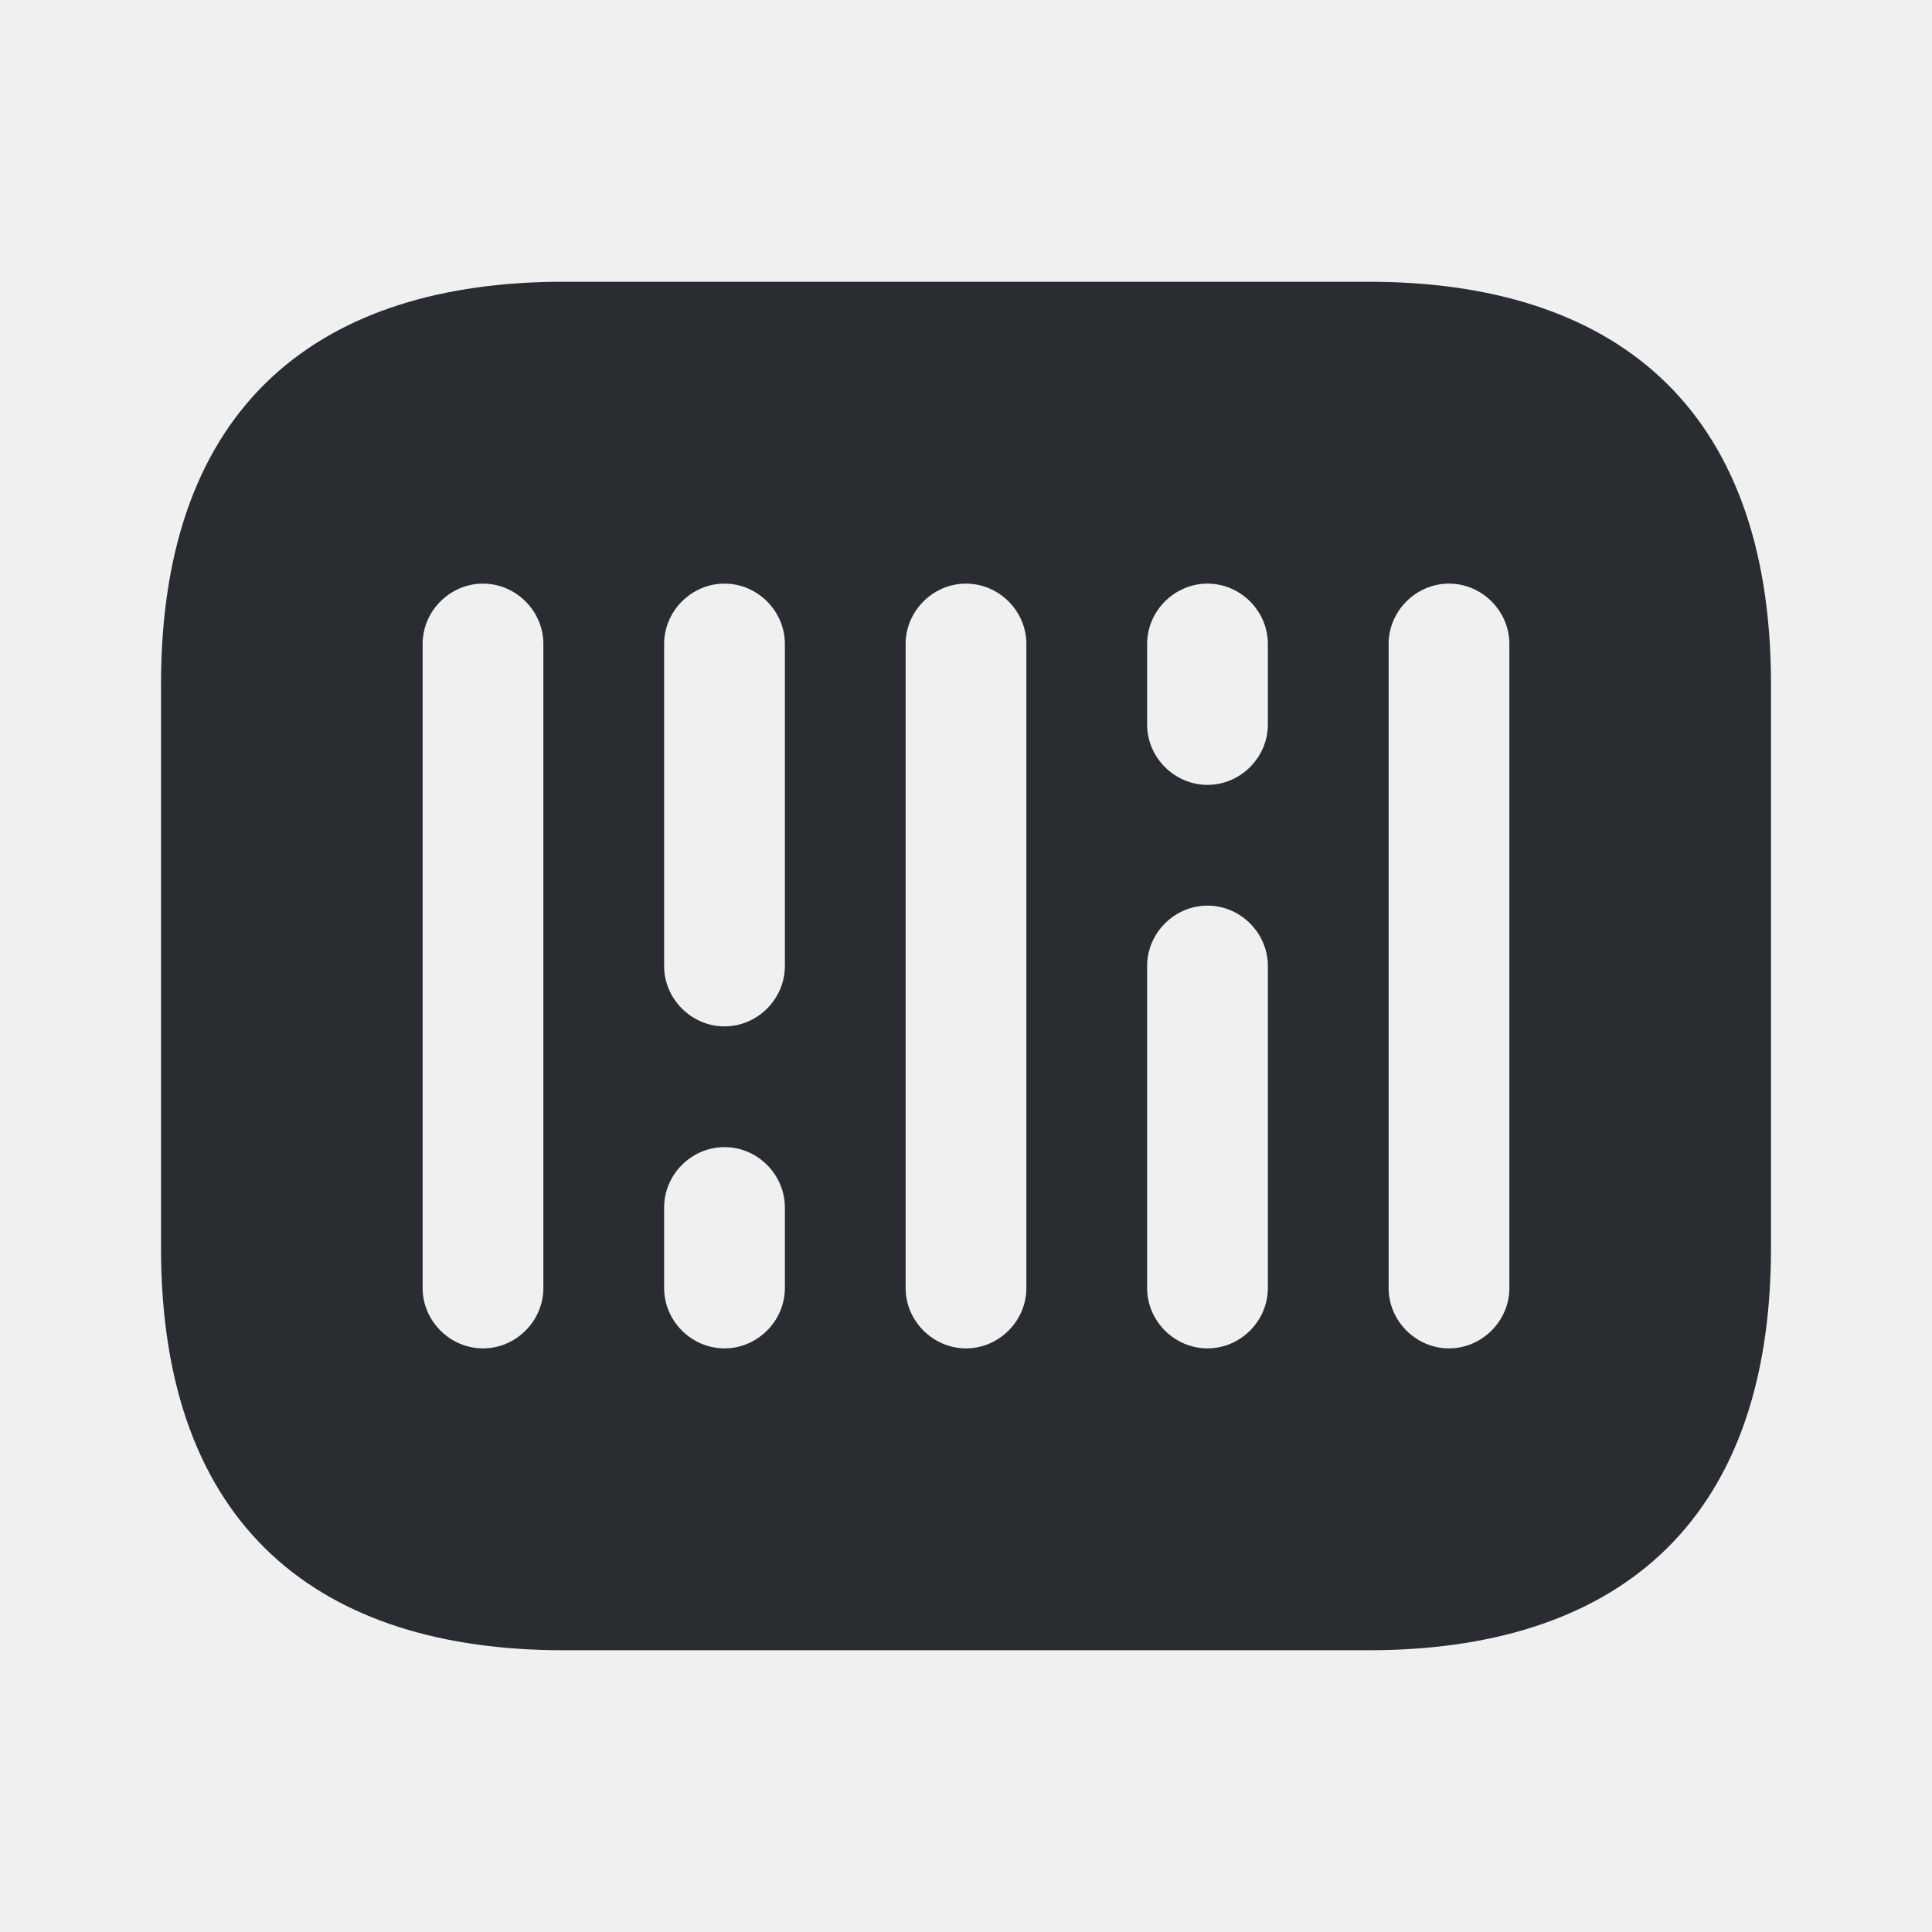
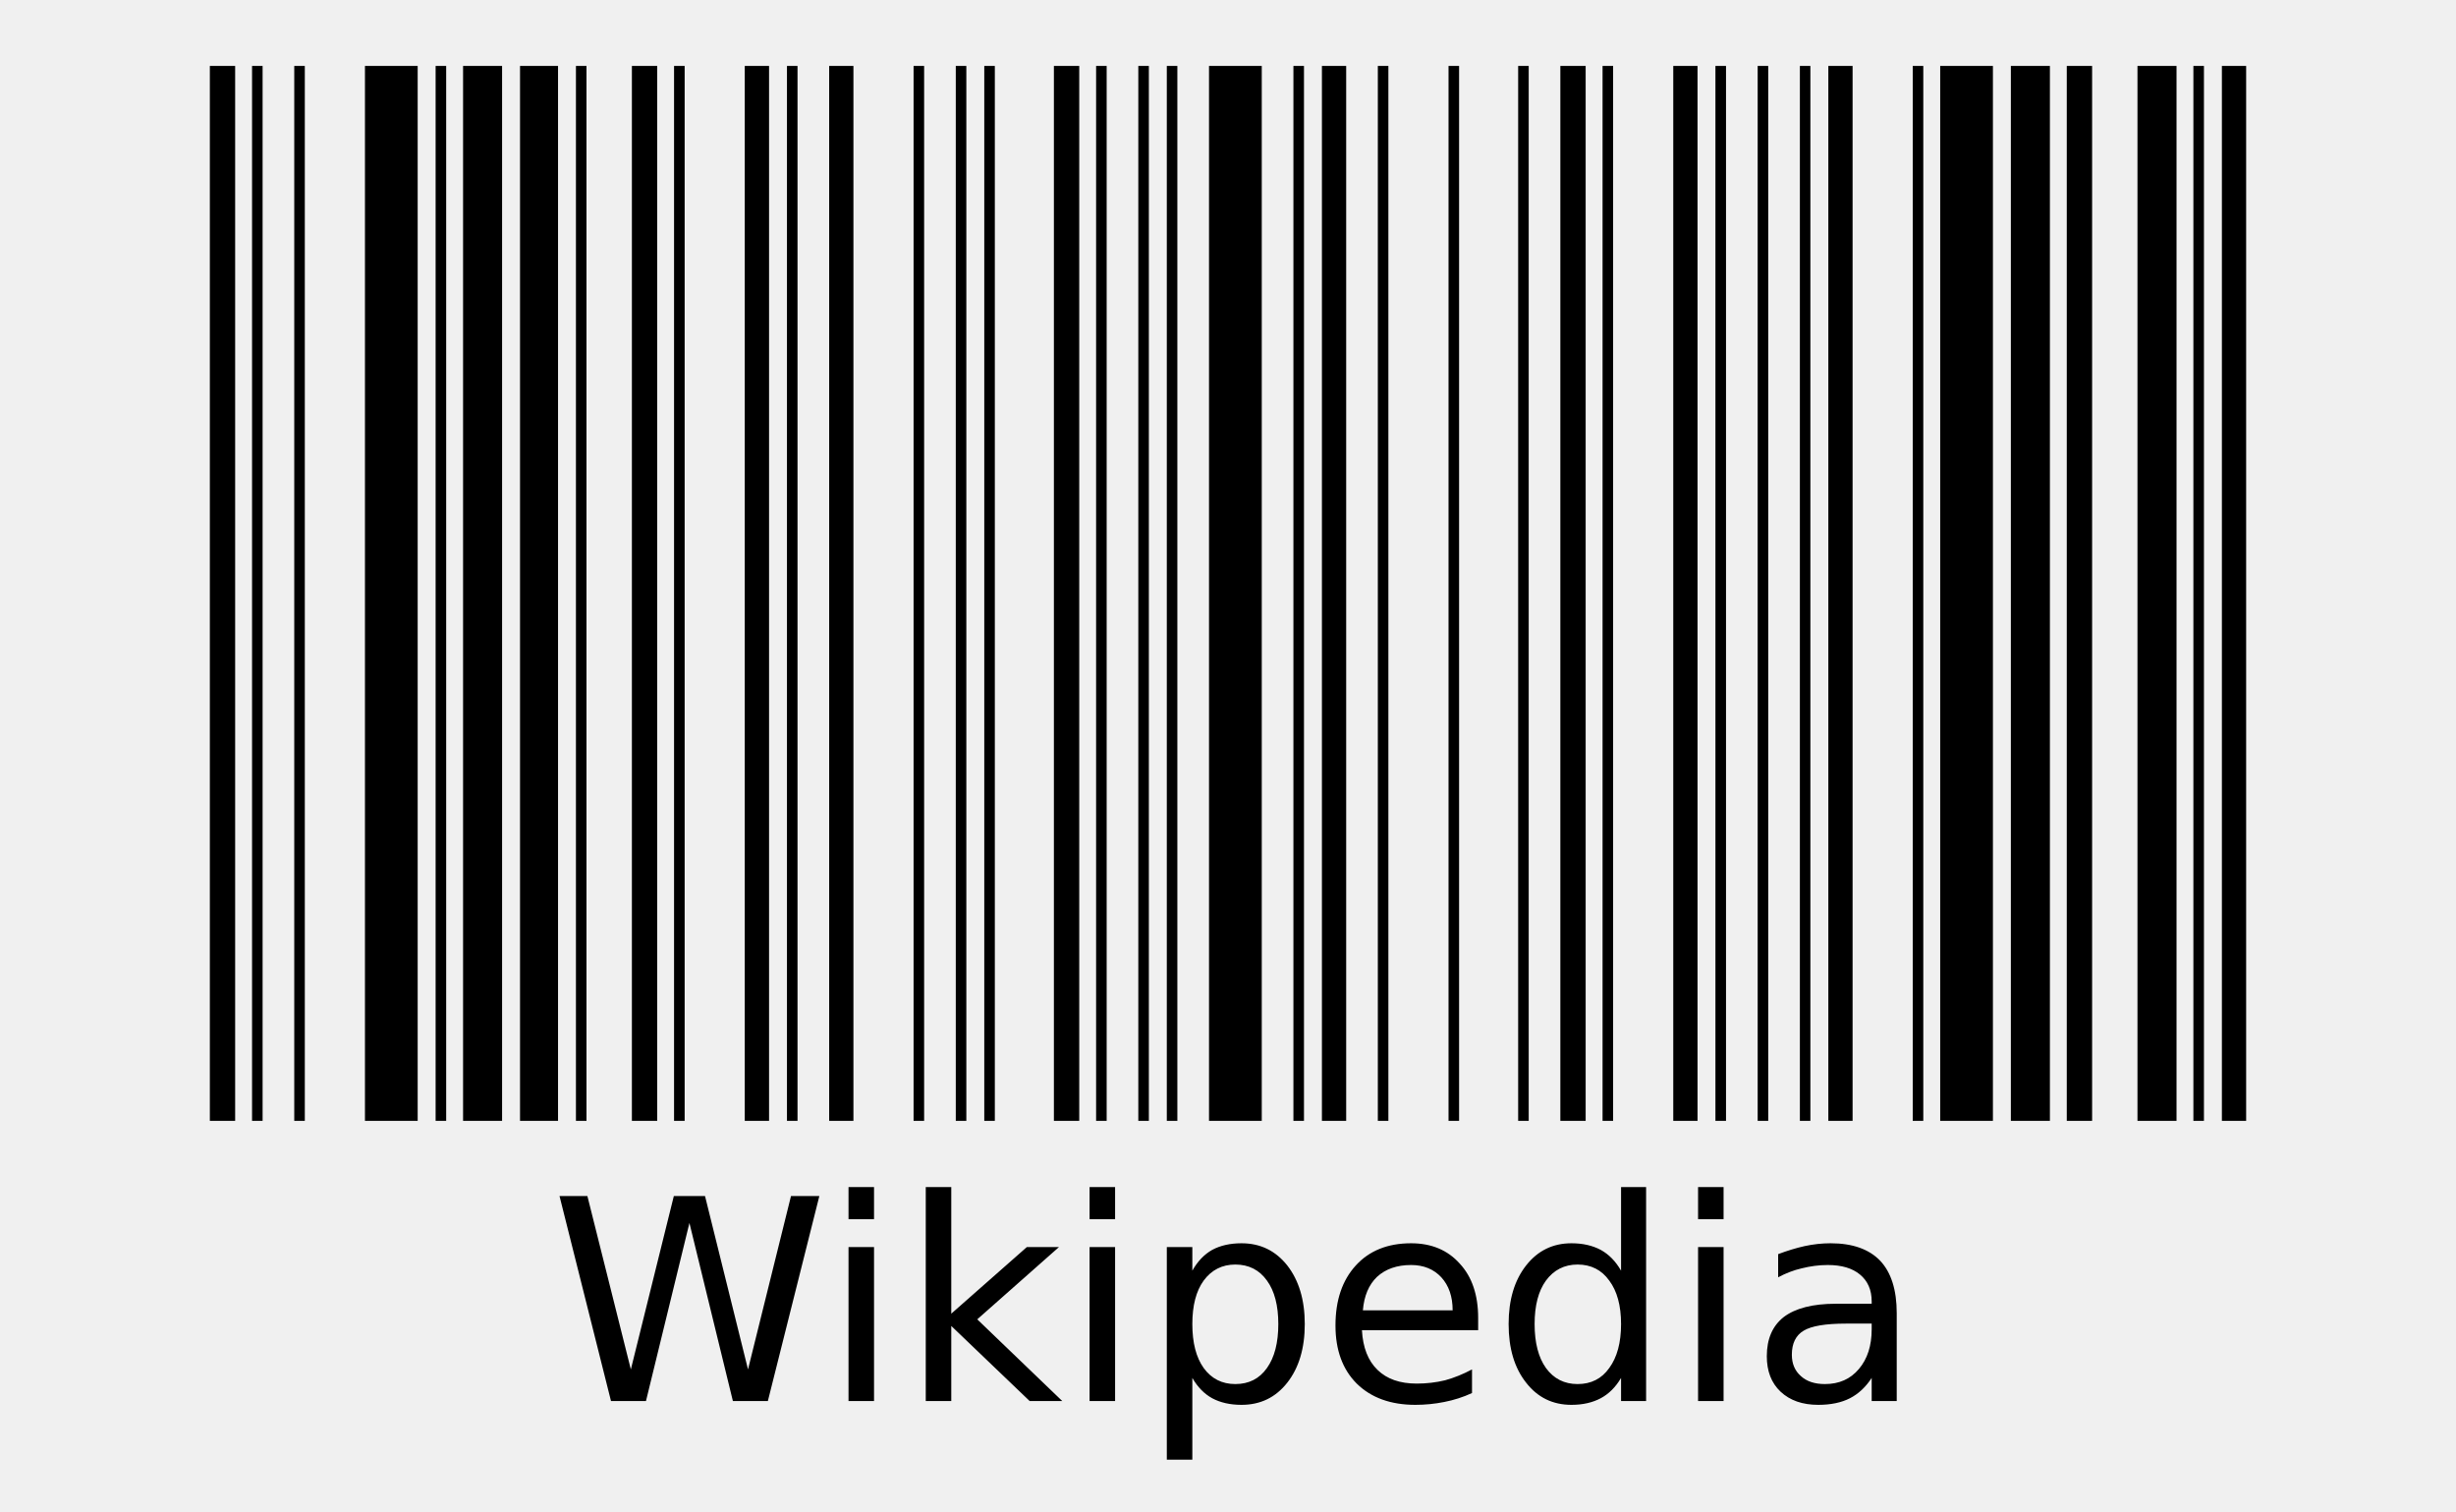
- <svg xmlns="http://www.w3.org/2000/svg" width="24" height="24" viewBox="0 0 24 24" fill="none">
-   <path d="M17 3.5H7C4 3.5 2 5 2 8.5V15.5C2 19 4 20.5 7 20.5H17C20 20.5 22 19 22 15.5V8.5C22 5 20 3.5 17 3.5ZM6.75 16C6.75 16.41 6.41 16.75 6 16.75C5.59 16.75 5.25 16.41 5.25 16V8C5.25 7.59 5.59 7.25 6 7.25C6.41 7.25 6.75 7.59 6.75 8V16ZM9.75 16C9.75 16.41 9.41 16.75 9 16.75C8.59 16.75 8.25 16.41 8.25 16V15C8.25 14.59 8.59 14.25 9 14.25C9.41 14.25 9.75 14.59 9.75 15V16ZM9.75 12C9.75 12.41 9.41 12.75 9 12.75C8.59 12.75 8.25 12.41 8.25 12V8C8.25 7.59 8.59 7.25 9 7.25C9.41 7.25 9.75 7.59 9.75 8V12ZM12.75 16C12.75 16.41 12.41 16.75 12 16.75C11.59 16.75 11.25 16.41 11.25 16V8C11.25 7.59 11.59 7.25 12 7.25C12.41 7.25 12.75 7.59 12.75 8V16ZM15.75 16C15.75 16.41 15.41 16.75 15 16.75C14.59 16.75 14.25 16.41 14.25 16V12C14.25 11.59 14.59 11.25 15 11.25C15.41 11.25 15.75 11.59 15.75 12V16ZM15.75 9C15.75 9.41 15.41 9.75 15 9.75C14.59 9.75 14.25 9.41 14.25 9V8C14.25 7.59 14.59 7.25 15 7.25C15.41 7.25 15.75 7.59 15.75 8V9ZM18.75 16C18.75 16.41 18.41 16.75 18 16.75C17.59 16.75 17.25 16.41 17.25 16V8C17.25 7.59 17.59 7.25 18 7.25C18.41 7.25 18.75 7.59 18.75 8V16Z" fill="#292D32" />
+ <svg xmlns="http://www.w3.org/2000/svg" xml:space="preserve" width="181.553" height="111.754" style="shape-rendering:geometricPrecision; text-rendering:geometricPrecision; image-rendering:optimizeQuality; fill-rule:evenodd; clip-rule:evenodd" viewBox="0 0 75 50" id="svg2" version="1.0">
+   <defs id="defs4">
+     <style type="text/css" id="style6">
+ 
+     .fil3 {fill:none}
+     .fil1 {fill:black}
+     .fil0 {fill:white}
+     .fil2 {fill:black;fill-rule:nonzero}
+ 
+   </style>
+     <clipPath id="id0">
+       <rect x="8" y="8" width="56" height="31" id="rect9" />
+     </clipPath>
+   </defs>
+   <polygon class="fil1" points="11.825,8.775 12.434,8.775 12.434,34.169 11.825,34.169 11.825,8.775 " id="polygon17" style="fill:#000000" transform="matrix(1.373883,0,0,1.373883,-12.42017,-9.875516)" />
+   <polygon class="fil1" points="12.841,8.775 13.095,8.775 13.095,34.169 12.841,34.169 12.841,8.775 " id="polygon19" style="fill:#000000" transform="matrix(1.373883,0,0,1.373883,-12.42017,-9.875516)" />
+   <polygon class="fil1" points="13.857,8.775 14.111,8.775 14.111,34.169 13.857,34.169 13.857,8.775 " id="polygon21" style="fill:#000000" transform="matrix(1.373883,0,0,1.373883,-12.42017,-9.875516)" />
+   <polygon class="fil1" points="15.559,8.775 16.828,8.775 16.828,34.169 15.559,34.169 15.559,8.775 " id="polygon23" style="fill:#000000" transform="matrix(1.373883,0,0,1.373883,-12.42017,-9.875516)" />
+   <polygon class="fil1" points="17.26,8.775 17.514,8.775 17.514,34.169 17.26,34.169 17.26,8.775 " id="polygon25" style="fill:#000000" transform="matrix(1.373883,0,0,1.373883,-12.42017,-9.875516)" />
+   <polygon class="fil1" points="17.921,8.775 18.86,8.775 18.86,34.169 17.921,34.169 17.921,8.775 " id="polygon27" style="fill:#000000" transform="matrix(1.373883,0,0,1.373883,-12.42017,-9.875516)" />
+   <polygon class="fil1" points="19.292,8.775 20.207,8.775 20.207,34.169 19.292,34.169 19.292,8.775 " id="polygon29" style="fill:#000000" transform="matrix(1.373883,0,0,1.373883,-12.42017,-9.875516)" />
+   <polygon class="fil1" points="20.638,8.775 20.892,8.775 20.892,34.169 20.638,34.169 20.638,8.775 " id="polygon31" style="fill:#000000" transform="matrix(1.373883,0,0,1.373883,-12.42017,-9.875516)" />
+   <polygon class="fil1" points="21.985,8.775 22.594,8.775 22.594,34.169 21.985,34.169 21.985,8.775 " id="polygon33" style="fill:#000000" transform="matrix(1.373883,0,0,1.373883,-12.42017,-9.875516)" />
+   <polygon class="fil1" points="23,8.775 23.255,8.775 23.255,34.169 23,34.169 23,8.775 " id="polygon35" style="fill:#000000" transform="matrix(1.373883,0,0,1.373883,-12.42017,-9.875516)" />
+   <polygon class="fil1" points="24.702,8.775 25.287,8.775 25.287,34.169 24.702,34.169 24.702,8.775 " id="polygon37" style="fill:#000000" transform="matrix(1.373883,0,0,1.373883,-12.42017,-9.875516)" />
+   <polygon class="fil1" points="25.718,8.775 25.972,8.775 25.972,34.169 25.718,34.169 25.718,8.775 " id="polygon39" style="fill:#000000" transform="matrix(1.373883,0,0,1.373883,-12.42017,-9.875516)" />
+   <polygon class="fil1" points="26.734,8.775 27.318,8.775 27.318,34.169 26.734,34.169 26.734,8.775 " id="polygon41" style="fill:#000000" transform="matrix(1.373883,0,0,1.373883,-12.42017,-9.875516)" />
+   <polygon class="fil1" points="28.766,8.775 29.02,8.775 29.02,34.169 28.766,34.169 28.766,8.775 " id="polygon43" style="fill:#000000" transform="matrix(1.373883,0,0,1.373883,-12.42017,-9.875516)" />
+   <polygon class="fil1" points="29.782,8.775 30.036,8.775 30.036,34.169 29.782,34.169 29.782,8.775 " id="polygon45" style="fill:#000000" transform="matrix(1.373883,0,0,1.373883,-12.42017,-9.875516)" />
+   <polygon class="fil1" points="30.468,8.775 30.722,8.775 30.722,34.169 30.468,34.169 30.468,8.775 " id="polygon47" style="fill:#000000" transform="matrix(1.373883,0,0,1.373883,-12.42017,-9.875516)" />
+   <polygon class="fil1" points="32.144,8.775 32.754,8.775 32.754,34.169 32.144,34.169 32.144,8.775 " id="polygon49" style="fill:#000000" transform="matrix(1.373883,0,0,1.373883,-12.42017,-9.875516)" />
+   <polygon class="fil1" points="33.16,8.775 33.414,8.775 33.414,34.169 33.16,34.169 33.16,8.775 " id="polygon51" style="fill:#000000" transform="matrix(1.373883,0,0,1.373883,-12.42017,-9.875516)" />
+   <polygon class="fil1" points="34.176,8.775 34.43,8.775 34.43,34.169 34.176,34.169 34.176,8.775 " id="polygon53" style="fill:#000000" transform="matrix(1.373883,0,0,1.373883,-12.42017,-9.875516)" />
+   <polygon class="fil1" points="34.862,8.775 35.116,8.775 35.116,34.169 34.862,34.169 34.862,8.775 " id="polygon55" style="fill:#000000" transform="matrix(1.373883,0,0,1.373883,-12.42017,-9.875516)" />
+   <polygon class="fil1" points="35.878,8.775 37.148,8.775 37.148,34.169 35.878,34.169 35.878,8.775 " id="polygon57" style="fill:#000000" transform="matrix(1.373883,0,0,1.373883,-12.42017,-9.875516)" />
+   <polygon class="fil1" points="37.91,8.775 38.164,8.775 38.164,34.169 37.91,34.169 37.91,8.775 " id="polygon59" style="fill:#000000" transform="matrix(1.373883,0,0,1.373883,-12.42017,-9.875516)" />
+   <polygon class="fil1" points="38.596,8.775 39.18,8.775 39.18,34.169 38.596,34.169 38.596,8.775 " id="polygon61" style="fill:#000000" transform="matrix(1.373883,0,0,1.373883,-12.42017,-9.875516)" />
+   <polygon class="fil1" points="39.942,8.775 40.196,8.775 40.196,34.169 39.942,34.169 39.942,8.775 " id="polygon63" style="fill:#000000" transform="matrix(1.373883,0,0,1.373883,-12.42017,-9.875516)" />
+   <polygon class="fil1" points="41.644,8.775 41.898,8.775 41.898,34.169 41.644,34.169 41.644,8.775 " id="polygon65" style="fill:#000000" transform="matrix(1.373883,0,0,1.373883,-12.42017,-9.875516)" />
+   <polygon class="fil1" points="43.32,8.775 43.574,8.775 43.574,34.169 43.32,34.169 43.32,8.775 " id="polygon67" style="fill:#000000" transform="matrix(1.373883,0,0,1.373883,-12.42017,-9.875516)" />
+   <polygon class="fil1" points="44.336,8.775 44.945,8.775 44.945,34.169 44.336,34.169 44.336,8.775 " id="polygon69" style="fill:#000000" transform="matrix(1.373883,0,0,1.373883,-12.42017,-9.875516)" />
+   <polygon class="fil1" points="45.352,8.775 45.606,8.775 45.606,34.169 45.352,34.169 45.352,8.775 " id="polygon71" style="fill:#000000" transform="matrix(1.373883,0,0,1.373883,-12.42017,-9.875516)" />
+   <polygon class="fil1" points="47.054,8.775 47.638,8.775 47.638,34.169 47.054,34.169 47.054,8.775 " id="polygon73" style="fill:#000000" transform="matrix(1.373883,0,0,1.373883,-12.42017,-9.875516)" />
+   <polygon class="fil1" points="48.069,8.775 48.324,8.775 48.324,34.169 48.069,34.169 48.069,8.775 " id="polygon75" style="fill:#000000" transform="matrix(1.373883,0,0,1.373883,-12.42017,-9.875516)" />
+   <polygon class="fil1" points="49.086,8.775 49.34,8.775 49.34,34.169 49.086,34.169 49.086,8.775 " id="polygon77" style="fill:#000000" transform="matrix(1.373883,0,0,1.373883,-12.42017,-9.875516)" />
+   <polygon class="fil1" points="50.102,8.775 50.355,8.775 50.355,34.169 50.102,34.169 50.102,8.775 " id="polygon79" style="fill:#000000" transform="matrix(1.373883,0,0,1.373883,-12.42017,-9.875516)" />
+   <polygon class="fil1" points="50.787,8.775 51.371,8.775 51.371,34.169 50.787,34.169 50.787,8.775 " id="polygon81" style="fill:#000000" transform="matrix(1.373883,0,0,1.373883,-12.42017,-9.875516)" />
+   <polygon class="fil1" points="52.819,8.775 53.073,8.775 53.073,34.169 52.819,34.169 52.819,8.775 " id="polygon83" style="fill:#000000" transform="matrix(1.373883,0,0,1.373883,-12.42017,-9.875516)" />
+   <polygon class="fil1" points="53.48,8.775 54.749,8.775 54.749,34.169 53.48,34.169 53.48,8.775 " id="polygon85" style="fill:#000000" transform="matrix(1.373883,0,0,1.373883,-12.42017,-9.875516)" />
+   <polygon class="fil1" points="55.181,8.775 56.121,8.775 56.121,34.169 55.181,34.169 55.181,8.775 " id="polygon87" style="fill:#000000" transform="matrix(1.373883,0,0,1.373883,-12.42017,-9.875516)" />
+   <polygon class="fil1" points="56.527,8.775 57.137,8.775 57.137,34.169 56.527,34.169 56.527,8.775 " id="polygon89" style="fill:#000000" transform="matrix(1.373883,0,0,1.373883,-12.42017,-9.875516)" />
+   <polygon class="fil1" points="58.229,8.775 59.169,8.775 59.169,34.169 58.229,34.169 58.229,8.775 " id="polygon91" style="fill:#000000" transform="matrix(1.373883,0,0,1.373883,-12.42017,-9.875516)" />
+   <polygon class="fil1" points="59.575,8.775 59.829,8.775 59.829,34.169 59.575,34.169 59.575,8.775 " id="polygon93" style="fill:#000000" transform="matrix(1.373883,0,0,1.373883,-12.42017,-9.875516)" />
+   <polygon class="fil1" points="60.261,8.775 60.845,8.775 60.845,34.169 60.261,34.169 60.261,8.775 " id="polygon95" style="fill:#000000" transform="matrix(1.373883,0,0,1.373883,-12.42017,-9.875516)" />
+   <polygon class="fil3" points="8.879,8.445 63.919,8.445 63.919,38.715 8.879,38.715 8.879,8.445 " id="polygon117" style="fill:none" transform="matrix(1.373883,0,0,1.373883,-12.50741,-9.875516)" />
+   <text xml:space="preserve" style="font-size:9.306px;font-style:normal;font-variant:normal;font-weight:normal;font-stretch:normal;text-align:start;line-height:125%;writing-mode:lr-tb;text-anchor:start;fill:#000000;fill-opacity:1;stroke:none;stroke-width:1px;stroke-linecap:butt;stroke-linejoin:miter;stroke-opacity:1;font-family:Bitstream Vera Sans" x="15.078" y="46.338" id="text2376">
+     <tspan id="tspan2378" x="15.078" y="46.338" style="font-size:9.306px;font-style:normal;font-variant:normal;font-weight:normal;font-stretch:normal;text-align:start;line-height:125%;writing-mode:lr-tb;text-anchor:start;font-family:Bitstream Vera Sans">Wikipedia</tspan>
+   </text>
</svg>
